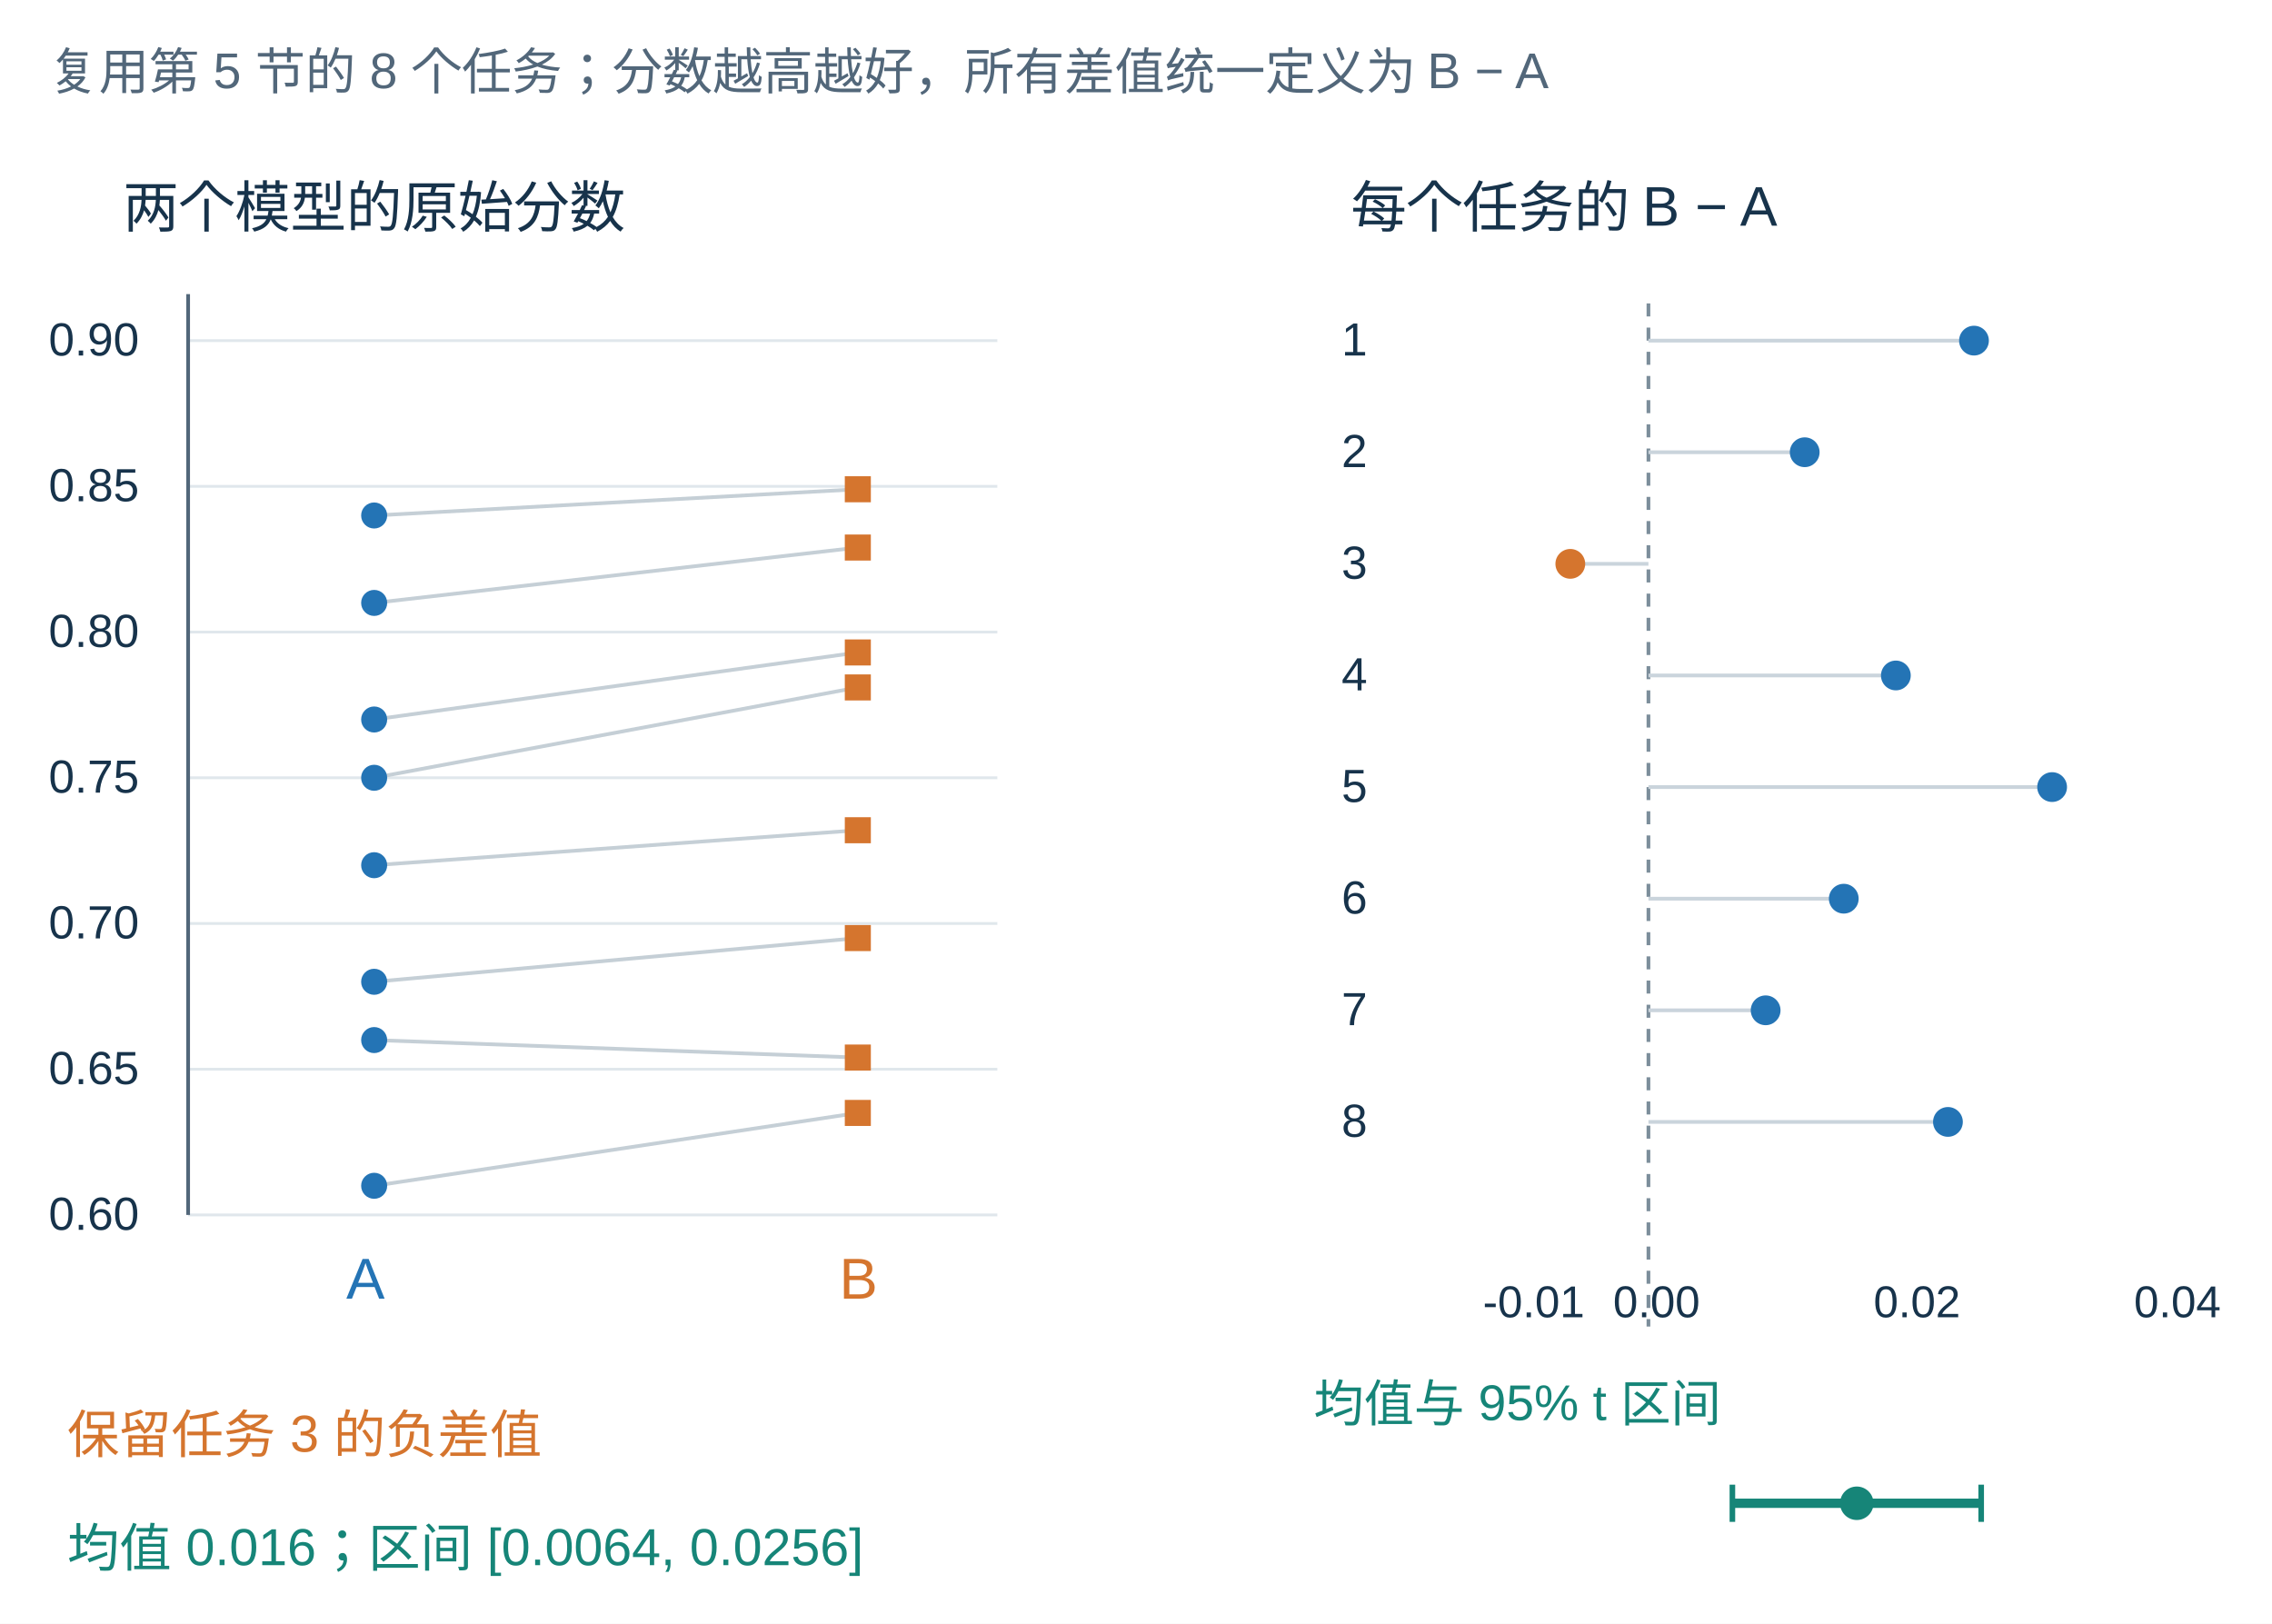
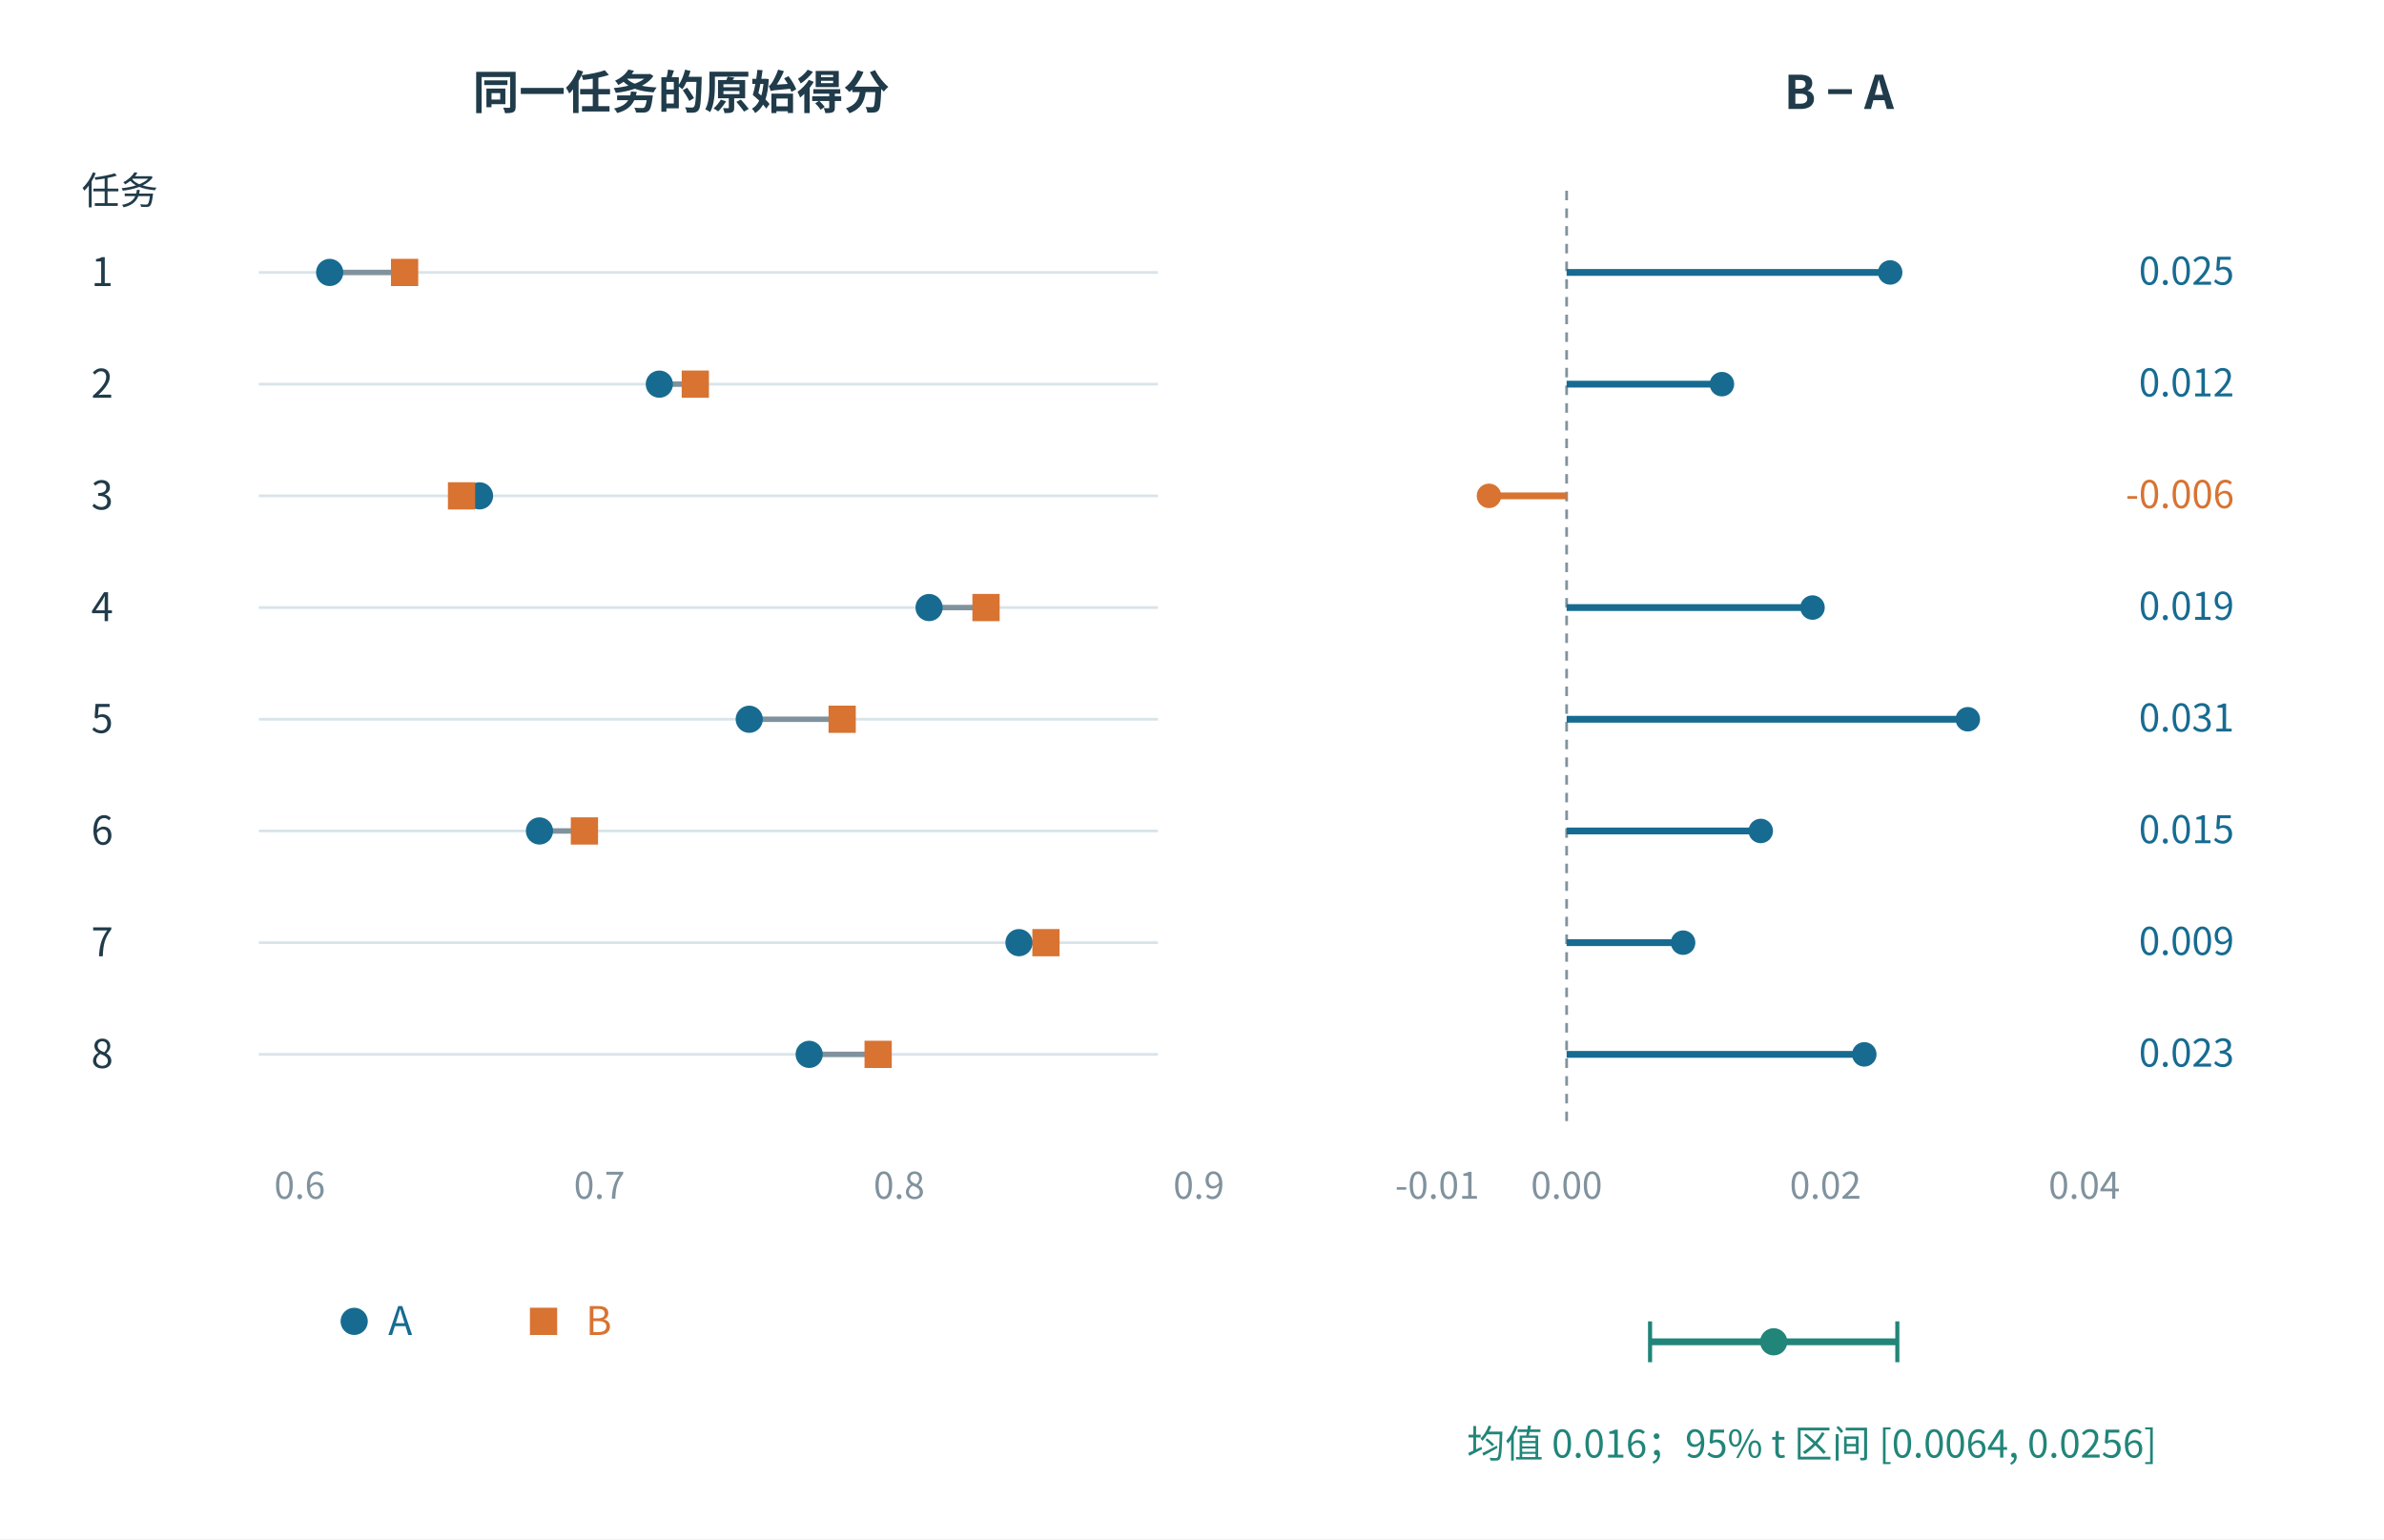
- <svg xmlns="http://www.w3.org/2000/svg" width="1221.333" height="872.893" viewBox="13.867 61.892 1221.333 872.893">
-   <rect width="1221.333" height="872.893" fill="white" x="13.867" y="61.892" />
-   <g font-family="Microsoft YaHei,Arial,sans-serif" fill="#17334b">
-     <text x="40" y="110" font-size="27" fill="#52677a">复用第 5 节的 8 个任务；分数越高越好，所有差值统一定义为 B − A</text>
-     <text x="80" y="184" font-size="30" fill="#17334b">两个模型的原始分数</text>
-     <text x="740" y="184" font-size="30" fill="#17334b">每个任务的 B − A</text>
-     <path d="M115 715.0 L550 715.0" fill="none" stroke="#e0e7ec" stroke-width="1.5" />
-     <text x="40" y="723.0" font-size="25" fill="#17334b">0.60</text>
-     <path d="M115 636.667 L550 636.667" fill="none" stroke="#e0e7ec" stroke-width="1.5" />
-     <text x="40" y="644.667" font-size="25" fill="#17334b">0.65</text>
-     <path d="M115 558.333 L550 558.333" fill="none" stroke="#e0e7ec" stroke-width="1.5" />
-     <text x="40" y="566.333" font-size="25" fill="#17334b">0.70</text>
-     <path d="M115 480 L550 480" fill="none" stroke="#e0e7ec" stroke-width="1.5" />
-     <text x="40" y="488" font-size="25" fill="#17334b">0.75</text>
-     <path d="M115 401.667 L550 401.667" fill="none" stroke="#e0e7ec" stroke-width="1.5" />
-     <text x="40" y="409.667" font-size="25" fill="#17334b">0.80</text>
-     <path d="M115 323.333 L550 323.333" fill="none" stroke="#e0e7ec" stroke-width="1.5" />
-     <text x="40" y="331.333" font-size="25" fill="#17334b">0.85</text>
-     <path d="M115 245 L550 245" fill="none" stroke="#e0e7ec" stroke-width="1.5" />
-     <text x="40" y="253" font-size="25" fill="#17334b">0.90</text>
-     <path d="M115 220 L115 715" fill="none" stroke="#52677a" stroke-width="2" />
-     <text x="200" y="760" font-size="31" fill="#2474b5">A</text>
-     <text x="465" y="760" font-size="31" fill="#d5752e">B</text>
-     <path d="M215 699.333 L475 660.167" fill="none" stroke="#c5cfd6" stroke-width="2" />
-     <circle cx="215" cy="699.333" r="7" fill="#2474b5" />
-     <rect x="468" y="653.167" width="14" height="14" fill="#d5752e" />
-     <path d="M215 527.0 L475 508.2" fill="none" stroke="#c5cfd6" stroke-width="2" />
-     <circle cx="215" cy="527.0" r="7" fill="#2474b5" />
-     <rect x="468" y="501.2" width="14" height="14" fill="#d5752e" />
-     <path d="M215 621 L475 630.4" fill="none" stroke="#c5cfd6" stroke-width="2" />
-     <circle cx="215" cy="621" r="7" fill="#2474b5" />
-     <rect x="468" y="623.4" width="14" height="14" fill="#d5752e" />
-     <path d="M215 386 L475 356.233" fill="none" stroke="#c5cfd6" stroke-width="2" />
-     <circle cx="215" cy="386" r="7" fill="#2474b5" />
-     <rect x="468" y="349.233" width="14" height="14" fill="#d5752e" />
-     <path d="M215 480 L475 431.433" fill="none" stroke="#c5cfd6" stroke-width="2" />
-     <circle cx="215" cy="480" r="7" fill="#2474b5" />
-     <rect x="468" y="424.433" width="14" height="14" fill="#d5752e" />
-     <path d="M215 589.667 L475 566.167" fill="none" stroke="#c5cfd6" stroke-width="2" />
-     <circle cx="215" cy="589.667" r="7" fill="#2474b5" />
-     <rect x="468" y="559.167" width="14" height="14" fill="#d5752e" />
-     <path d="M215 339.0 L475 324.9" fill="none" stroke="#c5cfd6" stroke-width="2" />
-     <circle cx="215" cy="339.0" r="7" fill="#2474b5" />
-     <rect x="468" y="317.9" width="14" height="14" fill="#d5752e" />
-     <path d="M215 448.667 L475 412.633" fill="none" stroke="#c5cfd6" stroke-width="2" />
-     <circle cx="215" cy="448.667" r="7" fill="#2474b5" />
-     <rect x="468" y="405.633" width="14" height="14" fill="#d5752e" />
-     <path d="M900.0 225 L900.0 775" fill="none" stroke="#7c8e9b" stroke-width="2" stroke-dasharray="7 6" />
-     <text x="735" y="253" font-size="25" fill="#17334b">1</text>
-     <path d="M900.0 245 L1075.0 245" fill="none" stroke="#cad4dc" stroke-width="2" />
-     <circle cx="1075.0" cy="245" r="8" fill="#2474b5" />
-     <text x="735" y="313" font-size="25" fill="#17334b">2</text>
-     <path d="M900.0 305 L984.0 305" fill="none" stroke="#cad4dc" stroke-width="2" />
-     <circle cx="984.0" cy="305" r="8" fill="#2474b5" />
-     <text x="735" y="373" font-size="25" fill="#17334b">3</text>
-     <path d="M900.0 365 L858.0 365" fill="none" stroke="#cad4dc" stroke-width="2" />
-     <circle cx="858.0" cy="365" r="8" fill="#d5752e" />
-     <text x="735" y="433" font-size="25" fill="#17334b">4</text>
-     <path d="M900.0 425 L1033.0 425" fill="none" stroke="#cad4dc" stroke-width="2" />
-     <circle cx="1033.0" cy="425" r="8" fill="#2474b5" />
-     <text x="735" y="493" font-size="25" fill="#17334b">5</text>
-     <path d="M900.0 485 L1117.0 485" fill="none" stroke="#cad4dc" stroke-width="2" />
-     <circle cx="1117.0" cy="485" r="8" fill="#2474b5" />
-     <text x="735" y="553" font-size="25" fill="#17334b">6</text>
-     <path d="M900.0 545 L1005.0 545" fill="none" stroke="#cad4dc" stroke-width="2" />
-     <circle cx="1005.0" cy="545" r="8" fill="#2474b5" />
-     <text x="735" y="613" font-size="25" fill="#17334b">7</text>
-     <path d="M900.0 605 L963.0 605" fill="none" stroke="#cad4dc" stroke-width="2" />
-     <circle cx="963.0" cy="605" r="8" fill="#2474b5" />
-     <text x="735" y="673" font-size="25" fill="#17334b">8</text>
-     <path d="M900.0 665 L1061.0 665" fill="none" stroke="#cad4dc" stroke-width="2" />
-     <circle cx="1061.0" cy="665" r="8" fill="#2474b5" />
-     <text x="811.0" y="770" font-size="24" fill="#17334b">-0.01</text>
-     <text x="881.0" y="770" font-size="24" fill="#17334b">0.00</text>
-     <text x="1021.0" y="770" font-size="24" fill="#17334b">0.02</text>
-     <text x="1161.0" y="770" font-size="24" fill="#17334b">0.04</text>
-     <text x="720" y="826" font-size="27" fill="#168578">均值与 95% t 区间</text>
-     <path d="M945.129 870 L1078.871 870" fill="none" stroke="#168578" stroke-width="5" />
-     <path d="M945.129 860 L945.129 880" fill="none" stroke="#168578" stroke-width="3" />
-     <path d="M1078.871 860 L1078.871 880" fill="none" stroke="#168578" stroke-width="3" />
-     <circle cx="1012.0" cy="870" r="9" fill="#168578" />
-     <text x="50" y="843" font-size="28" fill="#d5752e">保留任务 3 的负差值</text>
-     <text x="50" y="904" font-size="28" fill="#168578">均值 0.016；区间 [0.0064, 0.0256]</text>
+ <svg xmlns="http://www.w3.org/2000/svg" width="1750" height="1130" viewBox="0 0 1750 1130" role="img">
+   <rect width="1750" height="1130" fill="white" />
+   <defs>
+     <marker id="b" markerWidth="9" markerHeight="9" refX="8" refY="4" orient="auto" markerUnits="userSpaceOnUse">
+       <path d="M0 0 L8 4 L0 8" fill="none" stroke="#176b91" stroke-width="2" />
+     </marker>
+     <marker id="o" markerWidth="9" markerHeight="9" refX="8" refY="4" orient="auto" markerUnits="userSpaceOnUse">
+       <path d="M0 0 L8 4 L0 8" fill="none" stroke="#d87332" stroke-width="2" />
+     </marker>
+     <marker id="g" markerWidth="9" markerHeight="9" refX="8" refY="4" orient="auto" markerUnits="userSpaceOnUse">
+       <path d="M0 0 L8 4 L0 8" fill="none" stroke="#80929d" stroke-width="2" />
+     </marker>
+     <marker id="t" markerWidth="9" markerHeight="9" refX="8" refY="4" orient="auto" markerUnits="userSpaceOnUse">
+       <path d="M0 0 L8 4 L0 8" fill="none" stroke="#218579" stroke-width="2" />
+     </marker>
+   </defs>
+   <g font-family="Microsoft YaHei, Noto Sans CJK SC, sans-serif">
+     <text x="500" y="80" font-size="34" fill="#203b4a" text-anchor="middle" font-weight="700">同一任务的原始得分</text>
+     <text x="1350" y="80" font-size="34" fill="#203b4a" text-anchor="middle" font-weight="700">B − A</text>
+     <text x="60" y="150" font-size="28" fill="#203b4a" text-anchor="start" font-weight="400">任务</text>
+     <line x1="1150" y1="140" x2="1150" y2="825" stroke="#80929d" stroke-width="2" stroke-dasharray="7 6" />
+     <text x="75" y="210" font-size="29" fill="#203b4a" text-anchor="middle" font-weight="400">1</text>
+     <line x1="190" y1="200" x2="850" y2="200" stroke="#d9e4ea" stroke-width="2" />
+     <line x1="242" y1="200" x2="297" y2="200" stroke="#80929d" stroke-width="4" />
+     <circle cx="242" cy="200" r="9" fill="#176b91" stroke="#176b91" stroke-width="2" />
+     <rect x="288" y="191" width="18" height="18" rx="0" fill="#d87332" stroke="#d87332" stroke-width="2" />
+     <line x1="1150" y1="200" x2="1387.5" y2="200" stroke="#176b91" stroke-width="5" />
+     <circle cx="1387.5" cy="200" r="8" fill="#176b91" stroke="#176b91" stroke-width="2" />
+     <text x="1640" y="209" font-size="28" fill="#176b91" text-anchor="end" font-weight="400">0.025</text>
+     <text x="75" y="292" font-size="29" fill="#203b4a" text-anchor="middle" font-weight="400">2</text>
+     <line x1="190" y1="282" x2="850" y2="282" stroke="#d9e4ea" stroke-width="2" />
+     <line x1="484.0" y1="282" x2="510.4" y2="282" stroke="#80929d" stroke-width="4" />
+     <circle cx="484.0" cy="282" r="9" fill="#176b91" stroke="#176b91" stroke-width="2" />
+     <rect x="501.4" y="273" width="18" height="18" rx="0" fill="#d87332" stroke="#d87332" stroke-width="2" />
+     <line x1="1150" y1="282" x2="1264.0" y2="282" stroke="#176b91" stroke-width="5" />
+     <circle cx="1264.0" cy="282" r="8" fill="#176b91" stroke="#176b91" stroke-width="2" />
+     <text x="1640" y="291" font-size="28" fill="#176b91" text-anchor="end" font-weight="400">0.012</text>
+     <text x="75" y="374" font-size="29" fill="#203b4a" text-anchor="middle" font-weight="400">3</text>
+     <line x1="190" y1="364" x2="850" y2="364" stroke="#d9e4ea" stroke-width="2" />
+     <line x1="352" y1="364" x2="338.8" y2="364" stroke="#80929d" stroke-width="4" />
+     <circle cx="352" cy="364" r="9" fill="#176b91" stroke="#176b91" stroke-width="2" />
+     <rect x="329.8" y="355" width="18" height="18" rx="0" fill="#d87332" stroke="#d87332" stroke-width="2" />
+     <line x1="1150" y1="364" x2="1093.0" y2="364" stroke="#d87332" stroke-width="5" />
+     <circle cx="1093.0" cy="364" r="8" fill="#d87332" stroke="#d87332" stroke-width="2" />
+     <text x="1640" y="373" font-size="28" fill="#d87332" text-anchor="end" font-weight="400">-0.006</text>
+     <text x="75" y="456" font-size="29" fill="#203b4a" text-anchor="middle" font-weight="400">4</text>
+     <line x1="190" y1="446" x2="850" y2="446" stroke="#d9e4ea" stroke-width="2" />
+     <line x1="682" y1="446" x2="723.8" y2="446" stroke="#80929d" stroke-width="4" />
+     <circle cx="682" cy="446" r="9" fill="#176b91" stroke="#176b91" stroke-width="2" />
+     <rect x="714.8" y="437" width="18" height="18" rx="0" fill="#d87332" stroke="#d87332" stroke-width="2" />
+     <line x1="1150" y1="446" x2="1330.5" y2="446" stroke="#176b91" stroke-width="5" />
+     <circle cx="1330.5" cy="446" r="8" fill="#176b91" stroke="#176b91" stroke-width="2" />
+     <text x="1640" y="455" font-size="28" fill="#176b91" text-anchor="end" font-weight="400">0.019</text>
+     <text x="75" y="538" font-size="29" fill="#203b4a" text-anchor="middle" font-weight="400">5</text>
+     <line x1="190" y1="528" x2="850" y2="528" stroke="#d9e4ea" stroke-width="2" />
+     <line x1="550.0" y1="528" x2="618.2" y2="528" stroke="#80929d" stroke-width="4" />
+     <circle cx="550.0" cy="528" r="9" fill="#176b91" stroke="#176b91" stroke-width="2" />
+     <rect x="609.2" y="519" width="18" height="18" rx="0" fill="#d87332" stroke="#d87332" stroke-width="2" />
+     <line x1="1150" y1="528" x2="1444.5" y2="528" stroke="#176b91" stroke-width="5" />
+     <circle cx="1444.5" cy="528" r="8" fill="#176b91" stroke="#176b91" stroke-width="2" />
+     <text x="1640" y="537" font-size="28" fill="#176b91" text-anchor="end" font-weight="400">0.031</text>
+     <text x="75" y="620" font-size="29" fill="#203b4a" text-anchor="middle" font-weight="400">6</text>
+     <line x1="190" y1="610" x2="850" y2="610" stroke="#d9e4ea" stroke-width="2" />
+     <line x1="396" y1="610" x2="429" y2="610" stroke="#80929d" stroke-width="4" />
+     <circle cx="396" cy="610" r="9" fill="#176b91" stroke="#176b91" stroke-width="2" />
+     <rect x="420" y="601" width="18" height="18" rx="0" fill="#d87332" stroke="#d87332" stroke-width="2" />
+     <line x1="1150" y1="610" x2="1292.5" y2="610" stroke="#176b91" stroke-width="5" />
+     <circle cx="1292.5" cy="610" r="8" fill="#176b91" stroke="#176b91" stroke-width="2" />
+     <text x="1640" y="619" font-size="28" fill="#176b91" text-anchor="end" font-weight="400">0.015</text>
+     <text x="75" y="702" font-size="29" fill="#203b4a" text-anchor="middle" font-weight="400">7</text>
+     <line x1="190" y1="692" x2="850" y2="692" stroke="#d9e4ea" stroke-width="2" />
+     <line x1="748.0" y1="692" x2="767.8" y2="692" stroke="#80929d" stroke-width="4" />
+     <circle cx="748.0" cy="692" r="9" fill="#176b91" stroke="#176b91" stroke-width="2" />
+     <rect x="758.8" y="683" width="18" height="18" rx="0" fill="#d87332" stroke="#d87332" stroke-width="2" />
+     <line x1="1150" y1="692" x2="1235.5" y2="692" stroke="#176b91" stroke-width="5" />
+     <circle cx="1235.5" cy="692" r="8" fill="#176b91" stroke="#176b91" stroke-width="2" />
+     <text x="1640" y="701" font-size="28" fill="#176b91" text-anchor="end" font-weight="400">0.009</text>
+     <text x="75" y="784" font-size="29" fill="#203b4a" text-anchor="middle" font-weight="400">8</text>
+     <line x1="190" y1="774" x2="850" y2="774" stroke="#d9e4ea" stroke-width="2" />
+     <line x1="594" y1="774" x2="644.6" y2="774" stroke="#80929d" stroke-width="4" />
+     <circle cx="594" cy="774" r="9" fill="#176b91" stroke="#176b91" stroke-width="2" />
+     <rect x="635.6" y="765" width="18" height="18" rx="0" fill="#d87332" stroke="#d87332" stroke-width="2" />
+     <line x1="1150" y1="774" x2="1368.5" y2="774" stroke="#176b91" stroke-width="5" />
+     <circle cx="1368.5" cy="774" r="8" fill="#176b91" stroke="#176b91" stroke-width="2" />
+     <text x="1640" y="783" font-size="28" fill="#176b91" text-anchor="end" font-weight="400">0.023</text>
+     <text x="220.0" y="880" font-size="27" fill="#80929d" text-anchor="middle" font-weight="400">0.6</text>
+     <text x="440" y="880" font-size="27" fill="#80929d" text-anchor="middle" font-weight="400">0.7</text>
+     <text x="660" y="880" font-size="27" fill="#80929d" text-anchor="middle" font-weight="400">0.8</text>
+     <text x="880" y="880" font-size="27" fill="#80929d" text-anchor="middle" font-weight="400">0.9</text>
+     <text x="1055.0" y="880" font-size="27" fill="#80929d" text-anchor="middle" font-weight="400">-0.01</text>
+     <text x="1150" y="880" font-size="27" fill="#80929d" text-anchor="middle" font-weight="400">0.00</text>
+     <text x="1340.0" y="880" font-size="27" fill="#80929d" text-anchor="middle" font-weight="400">0.02</text>
+     <text x="1530.0" y="880" font-size="27" fill="#80929d" text-anchor="middle" font-weight="400">0.04</text>
+     <circle cx="260" cy="970" r="9" fill="#176b91" stroke="#176b91" stroke-width="2" />
+     <text x="285" y="980" font-size="29" fill="#176b91" text-anchor="start" font-weight="400">A</text>
+     <rect x="390" y="961" width="18" height="18" rx="0" fill="#d87332" stroke="#d87332" stroke-width="2" />
+     <text x="430" y="980" font-size="29" fill="#d87332" text-anchor="start" font-weight="400">B</text>
+     <line x1="1211.246" y1="985" x2="1392.754" y2="985" stroke="#218579" stroke-width="5" />
+     <line x1="1211.246" y1="970" x2="1211.246" y2="1000" stroke="#218579" stroke-width="3" />
+     <line x1="1392.754" y1="970" x2="1392.754" y2="1000" stroke="#218579" stroke-width="3" />
+     <circle cx="1302.0" cy="985" r="9" fill="#218579" stroke="#218579" stroke-width="2" />
+     <text x="1330" y="1070" font-size="28" fill="#218579" text-anchor="middle" font-weight="400">均值 0.016；95% t 区间 [0.0064, 0.0256]</text>
  </g>
</svg>
